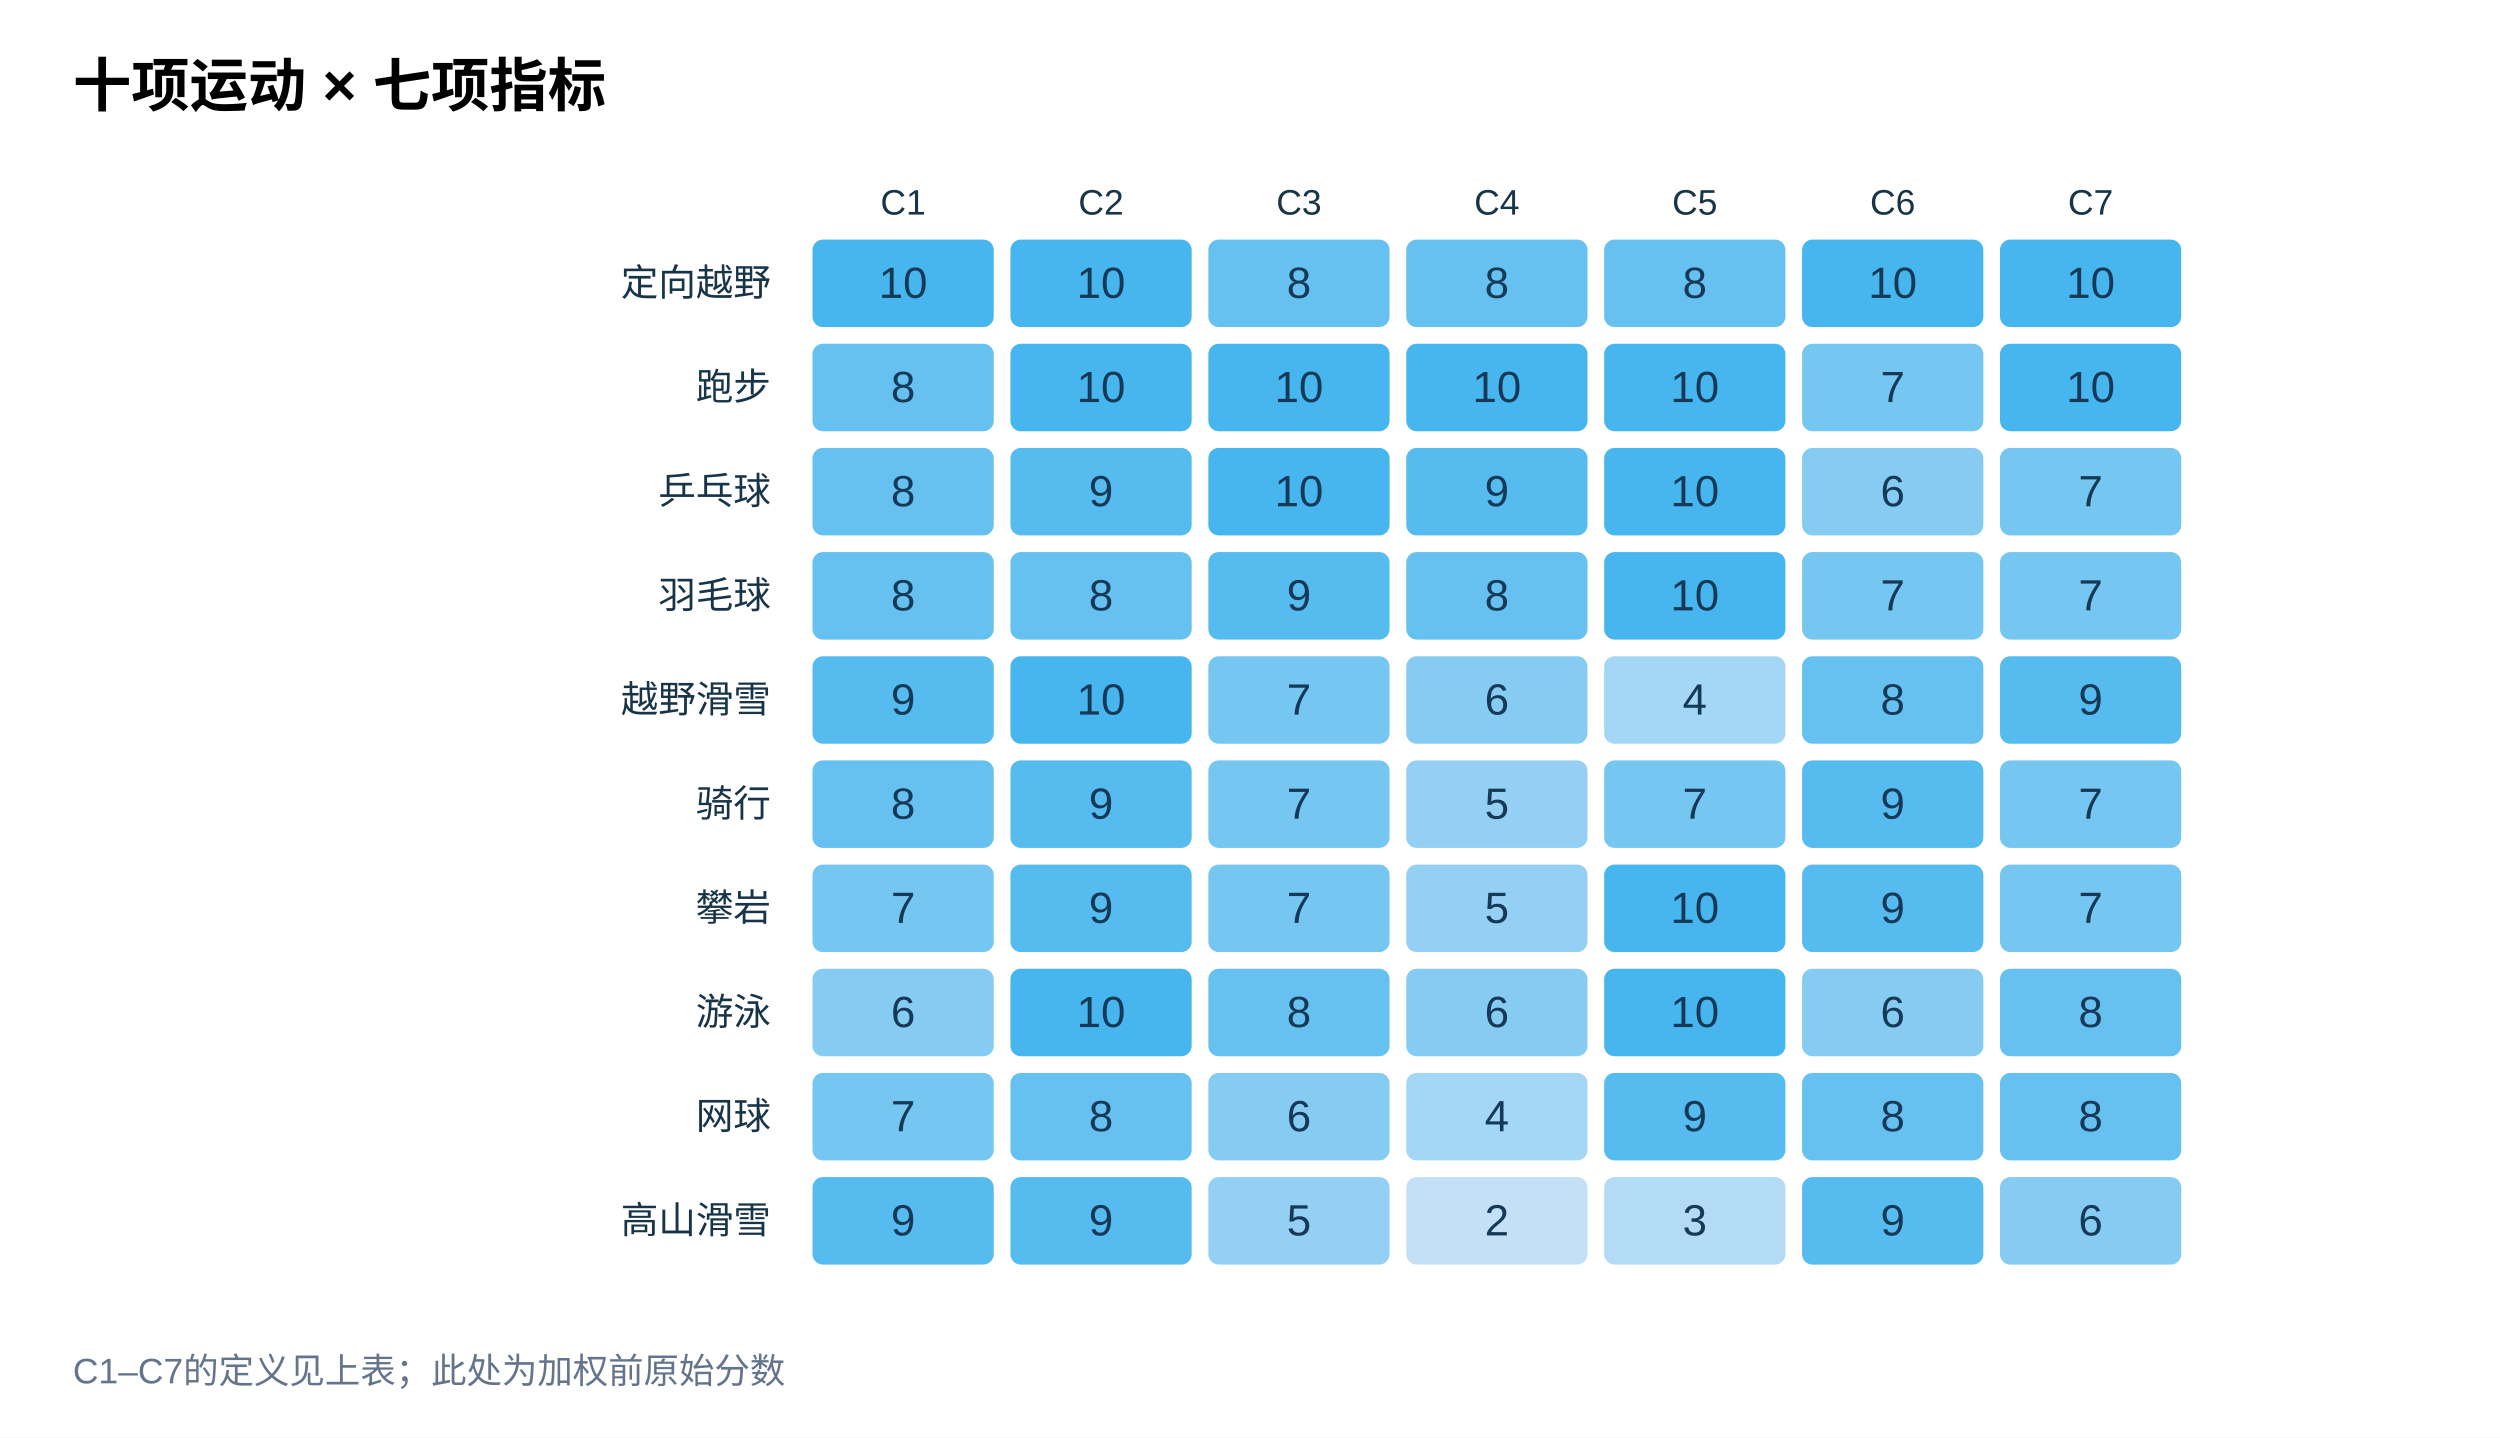
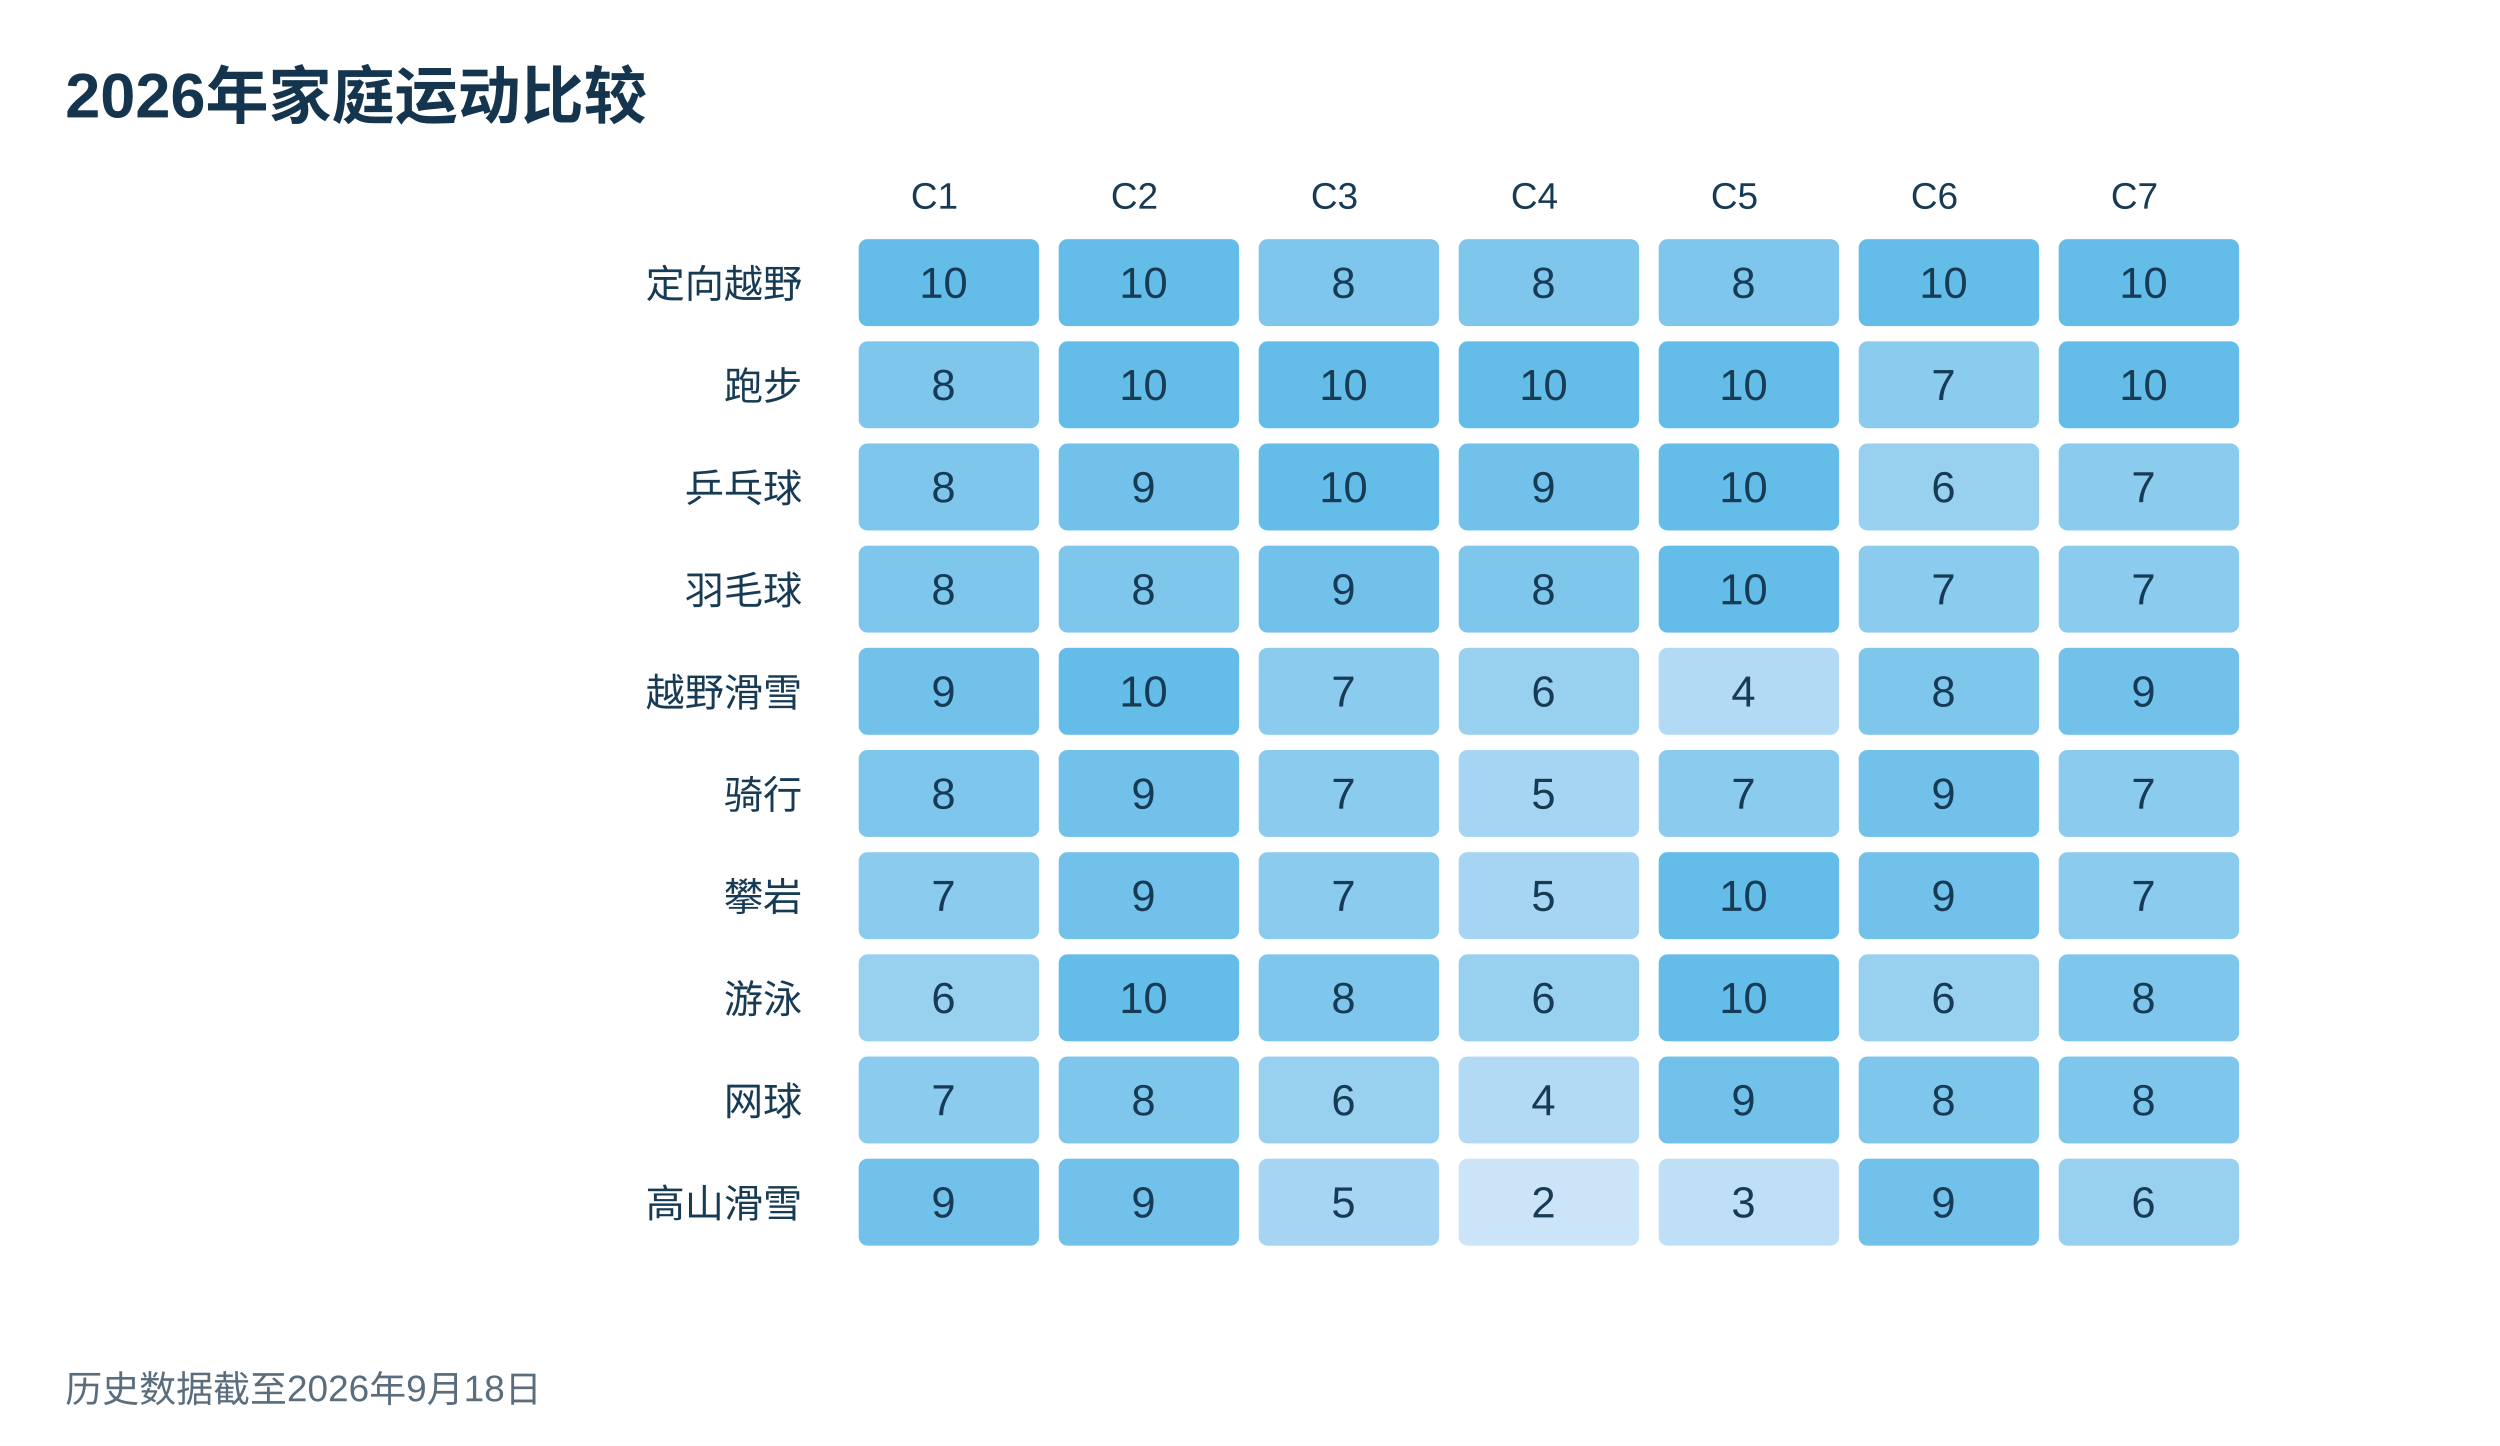
- <svg xmlns="http://www.w3.org/2000/svg" width="1200" height="690" viewBox="0 0 1200 690">
-   <rect width="1200" height="690" fill="#fff" />
-   <text x="35" y="51" font-family="Arial, Noto Sans CJK SC, sans-serif" font-weight="bold" font-size="28">十项运动 × 七项指标</text>
-   <g font-family="Arial, Noto Sans CJK SC, sans-serif" fill="#183548">
-     <text x="433.5" y="103" text-anchor="middle" font-size="17">C1</text>
-     <text x="528.5" y="103" text-anchor="middle" font-size="17">C2</text>
-     <text x="623.5" y="103" text-anchor="middle" font-size="17">C3</text>
-     <text x="718.5" y="103" text-anchor="middle" font-size="17">C4</text>
-     <text x="813.5" y="103" text-anchor="middle" font-size="17">C5</text>
-     <text x="908.5" y="103" text-anchor="middle" font-size="17">C6</text>
-     <text x="1003.5" y="103" text-anchor="middle" font-size="17">C7</text>
-     <text x="370" y="142" text-anchor="end" font-size="18">定向越野</text>
-     <rect x="390" y="115" width="87" height="42" rx="5" fill="rgb(71,182,238)" />
-     <text x="433.5" y="143" text-anchor="middle" font-size="21" fill="#153957">10</text>
-     <rect x="485" y="115" width="87" height="42" rx="5" fill="rgb(71,182,238)" />
-     <text x="528.5" y="143" text-anchor="middle" font-size="21" fill="#153957">10</text>
-     <rect x="580" y="115" width="87" height="42" rx="5" fill="rgb(102,193,240)" />
-     <text x="623.5" y="143" text-anchor="middle" font-size="21" fill="#153957">8</text>
-     <rect x="675" y="115" width="87" height="42" rx="5" fill="rgb(102,193,240)" />
-     <text x="718.5" y="143" text-anchor="middle" font-size="21" fill="#153957">8</text>
-     <rect x="770" y="115" width="87" height="42" rx="5" fill="rgb(102,193,240)" />
-     <text x="813.5" y="143" text-anchor="middle" font-size="21" fill="#153957">8</text>
-     <rect x="865" y="115" width="87" height="42" rx="5" fill="rgb(71,182,238)" />
-     <text x="908.5" y="143" text-anchor="middle" font-size="21" fill="#153957">10</text>
-     <rect x="960" y="115" width="87" height="42" rx="5" fill="rgb(71,182,238)" />
-     <text x="1003.5" y="143" text-anchor="middle" font-size="21" fill="#153957">10</text>
-     <text x="370" y="192" text-anchor="end" font-size="18">跑步</text>
-     <rect x="390" y="165" width="87" height="42" rx="5" fill="rgb(102,193,240)" />
-     <text x="433.5" y="193" text-anchor="middle" font-size="21" fill="#153957">8</text>
-     <rect x="485" y="165" width="87" height="42" rx="5" fill="rgb(71,182,238)" />
-     <text x="528.5" y="193" text-anchor="middle" font-size="21" fill="#153957">10</text>
-     <rect x="580" y="165" width="87" height="42" rx="5" fill="rgb(71,182,238)" />
-     <text x="623.5" y="193" text-anchor="middle" font-size="21" fill="#153957">10</text>
-     <rect x="675" y="165" width="87" height="42" rx="5" fill="rgb(71,182,238)" />
-     <text x="718.5" y="193" text-anchor="middle" font-size="21" fill="#153957">10</text>
-     <rect x="770" y="165" width="87" height="42" rx="5" fill="rgb(71,182,238)" />
-     <text x="813.5" y="193" text-anchor="middle" font-size="21" fill="#153957">10</text>
-     <rect x="865" y="165" width="87" height="42" rx="5" fill="rgb(117,198,241)" />
-     <text x="908.5" y="193" text-anchor="middle" font-size="21" fill="#153957">7</text>
-     <rect x="960" y="165" width="87" height="42" rx="5" fill="rgb(71,182,238)" />
-     <text x="1003.5" y="193" text-anchor="middle" font-size="21" fill="#153957">10</text>
-     <text x="370" y="242" text-anchor="end" font-size="18">乒乓球</text>
-     <rect x="390" y="215" width="87" height="42" rx="5" fill="rgb(102,193,240)" />
-     <text x="433.5" y="243" text-anchor="middle" font-size="21" fill="#153957">8</text>
-     <rect x="485" y="215" width="87" height="42" rx="5" fill="rgb(86,187,239)" />
-     <text x="528.5" y="243" text-anchor="middle" font-size="21" fill="#153957">9</text>
-     <rect x="580" y="215" width="87" height="42" rx="5" fill="rgb(71,182,238)" />
-     <text x="623.5" y="243" text-anchor="middle" font-size="21" fill="#153957">10</text>
-     <rect x="675" y="215" width="87" height="42" rx="5" fill="rgb(86,187,239)" />
-     <text x="718.5" y="243" text-anchor="middle" font-size="21" fill="#153957">9</text>
-     <rect x="770" y="215" width="87" height="42" rx="5" fill="rgb(71,182,238)" />
-     <text x="813.5" y="243" text-anchor="middle" font-size="21" fill="#153957">10</text>
-     <rect x="865" y="215" width="87" height="42" rx="5" fill="rgb(133,203,242)" />
-     <text x="908.5" y="243" text-anchor="middle" font-size="21" fill="#153957">6</text>
-     <rect x="960" y="215" width="87" height="42" rx="5" fill="rgb(117,198,241)" />
-     <text x="1003.5" y="243" text-anchor="middle" font-size="21" fill="#153957">7</text>
-     <text x="370" y="292" text-anchor="end" font-size="18">羽毛球</text>
-     <rect x="390" y="265" width="87" height="42" rx="5" fill="rgb(102,193,240)" />
-     <text x="433.5" y="293" text-anchor="middle" font-size="21" fill="#153957">8</text>
-     <rect x="485" y="265" width="87" height="42" rx="5" fill="rgb(102,193,240)" />
-     <text x="528.5" y="293" text-anchor="middle" font-size="21" fill="#153957">8</text>
-     <rect x="580" y="265" width="87" height="42" rx="5" fill="rgb(86,187,239)" />
-     <text x="623.5" y="293" text-anchor="middle" font-size="21" fill="#153957">9</text>
-     <rect x="675" y="265" width="87" height="42" rx="5" fill="rgb(102,193,240)" />
-     <text x="718.5" y="293" text-anchor="middle" font-size="21" fill="#153957">8</text>
-     <rect x="770" y="265" width="87" height="42" rx="5" fill="rgb(71,182,238)" />
-     <text x="813.5" y="293" text-anchor="middle" font-size="21" fill="#153957">10</text>
-     <rect x="865" y="265" width="87" height="42" rx="5" fill="rgb(117,198,241)" />
-     <text x="908.5" y="293" text-anchor="middle" font-size="21" fill="#153957">7</text>
-     <rect x="960" y="265" width="87" height="42" rx="5" fill="rgb(117,198,241)" />
-     <text x="1003.5" y="293" text-anchor="middle" font-size="21" fill="#153957">7</text>
-     <text x="370" y="342" text-anchor="end" font-size="18">越野滑雪</text>
-     <rect x="390" y="315" width="87" height="42" rx="5" fill="rgb(86,187,239)" />
-     <text x="433.5" y="343" text-anchor="middle" font-size="21" fill="#153957">9</text>
-     <rect x="485" y="315" width="87" height="42" rx="5" fill="rgb(71,182,238)" />
-     <text x="528.5" y="343" text-anchor="middle" font-size="21" fill="#153957">10</text>
-     <rect x="580" y="315" width="87" height="42" rx="5" fill="rgb(117,198,241)" />
-     <text x="623.5" y="343" text-anchor="middle" font-size="21" fill="#153957">7</text>
-     <rect x="675" y="315" width="87" height="42" rx="5" fill="rgb(133,203,242)" />
-     <text x="718.5" y="343" text-anchor="middle" font-size="21" fill="#153957">6</text>
-     <rect x="770" y="315" width="87" height="42" rx="5" fill="rgb(164,214,245)" />
-     <text x="813.5" y="343" text-anchor="middle" font-size="21" fill="#153957">4</text>
-     <rect x="865" y="315" width="87" height="42" rx="5" fill="rgb(102,193,240)" />
-     <text x="908.5" y="343" text-anchor="middle" font-size="21" fill="#153957">8</text>
-     <rect x="960" y="315" width="87" height="42" rx="5" fill="rgb(86,187,239)" />
-     <text x="1003.5" y="343" text-anchor="middle" font-size="21" fill="#153957">9</text>
-     <text x="370" y="392" text-anchor="end" font-size="18">骑行</text>
-     <rect x="390" y="365" width="87" height="42" rx="5" fill="rgb(102,193,240)" />
-     <text x="433.5" y="393" text-anchor="middle" font-size="21" fill="#153957">8</text>
-     <rect x="485" y="365" width="87" height="42" rx="5" fill="rgb(86,187,239)" />
-     <text x="528.5" y="393" text-anchor="middle" font-size="21" fill="#153957">9</text>
-     <rect x="580" y="365" width="87" height="42" rx="5" fill="rgb(117,198,241)" />
-     <text x="623.5" y="393" text-anchor="middle" font-size="21" fill="#153957">7</text>
-     <rect x="675" y="365" width="87" height="42" rx="5" fill="rgb(148,208,244)" />
-     <text x="718.5" y="393" text-anchor="middle" font-size="21" fill="#153957">5</text>
-     <rect x="770" y="365" width="87" height="42" rx="5" fill="rgb(117,198,241)" />
-     <text x="813.5" y="393" text-anchor="middle" font-size="21" fill="#153957">7</text>
-     <rect x="865" y="365" width="87" height="42" rx="5" fill="rgb(86,187,239)" />
-     <text x="908.5" y="393" text-anchor="middle" font-size="21" fill="#153957">9</text>
-     <rect x="960" y="365" width="87" height="42" rx="5" fill="rgb(117,198,241)" />
-     <text x="1003.5" y="393" text-anchor="middle" font-size="21" fill="#153957">7</text>
-     <text x="370" y="442" text-anchor="end" font-size="18">攀岩</text>
-     <rect x="390" y="415" width="87" height="42" rx="5" fill="rgb(117,198,241)" />
-     <text x="433.5" y="443" text-anchor="middle" font-size="21" fill="#153957">7</text>
-     <rect x="485" y="415" width="87" height="42" rx="5" fill="rgb(86,187,239)" />
-     <text x="528.5" y="443" text-anchor="middle" font-size="21" fill="#153957">9</text>
-     <rect x="580" y="415" width="87" height="42" rx="5" fill="rgb(117,198,241)" />
-     <text x="623.5" y="443" text-anchor="middle" font-size="21" fill="#153957">7</text>
-     <rect x="675" y="415" width="87" height="42" rx="5" fill="rgb(148,208,244)" />
-     <text x="718.5" y="443" text-anchor="middle" font-size="21" fill="#153957">5</text>
-     <rect x="770" y="415" width="87" height="42" rx="5" fill="rgb(71,182,238)" />
-     <text x="813.5" y="443" text-anchor="middle" font-size="21" fill="#153957">10</text>
-     <rect x="865" y="415" width="87" height="42" rx="5" fill="rgb(86,187,239)" />
-     <text x="908.5" y="443" text-anchor="middle" font-size="21" fill="#153957">9</text>
-     <rect x="960" y="415" width="87" height="42" rx="5" fill="rgb(117,198,241)" />
-     <text x="1003.5" y="443" text-anchor="middle" font-size="21" fill="#153957">7</text>
-     <text x="370" y="492" text-anchor="end" font-size="18">游泳</text>
-     <rect x="390" y="465" width="87" height="42" rx="5" fill="rgb(133,203,242)" />
-     <text x="433.5" y="493" text-anchor="middle" font-size="21" fill="#153957">6</text>
-     <rect x="485" y="465" width="87" height="42" rx="5" fill="rgb(71,182,238)" />
-     <text x="528.5" y="493" text-anchor="middle" font-size="21" fill="#153957">10</text>
-     <rect x="580" y="465" width="87" height="42" rx="5" fill="rgb(102,193,240)" />
-     <text x="623.5" y="493" text-anchor="middle" font-size="21" fill="#153957">8</text>
-     <rect x="675" y="465" width="87" height="42" rx="5" fill="rgb(133,203,242)" />
-     <text x="718.5" y="493" text-anchor="middle" font-size="21" fill="#153957">6</text>
-     <rect x="770" y="465" width="87" height="42" rx="5" fill="rgb(71,182,238)" />
-     <text x="813.5" y="493" text-anchor="middle" font-size="21" fill="#153957">10</text>
-     <rect x="865" y="465" width="87" height="42" rx="5" fill="rgb(133,203,242)" />
-     <text x="908.5" y="493" text-anchor="middle" font-size="21" fill="#153957">6</text>
-     <rect x="960" y="465" width="87" height="42" rx="5" fill="rgb(102,193,240)" />
-     <text x="1003.5" y="493" text-anchor="middle" font-size="21" fill="#153957">8</text>
-     <text x="370" y="542" text-anchor="end" font-size="18">网球</text>
-     <rect x="390" y="515" width="87" height="42" rx="5" fill="rgb(117,198,241)" />
-     <text x="433.5" y="543" text-anchor="middle" font-size="21" fill="#153957">7</text>
-     <rect x="485" y="515" width="87" height="42" rx="5" fill="rgb(102,193,240)" />
-     <text x="528.5" y="543" text-anchor="middle" font-size="21" fill="#153957">8</text>
-     <rect x="580" y="515" width="87" height="42" rx="5" fill="rgb(133,203,242)" />
-     <text x="623.5" y="543" text-anchor="middle" font-size="21" fill="#153957">6</text>
-     <rect x="675" y="515" width="87" height="42" rx="5" fill="rgb(164,214,245)" />
-     <text x="718.5" y="543" text-anchor="middle" font-size="21" fill="#153957">4</text>
-     <rect x="770" y="515" width="87" height="42" rx="5" fill="rgb(86,187,239)" />
-     <text x="813.5" y="543" text-anchor="middle" font-size="21" fill="#153957">9</text>
-     <rect x="865" y="515" width="87" height="42" rx="5" fill="rgb(102,193,240)" />
-     <text x="908.5" y="543" text-anchor="middle" font-size="21" fill="#153957">8</text>
-     <rect x="960" y="515" width="87" height="42" rx="5" fill="rgb(102,193,240)" />
-     <text x="1003.5" y="543" text-anchor="middle" font-size="21" fill="#153957">8</text>
-     <text x="370" y="592" text-anchor="end" font-size="18">高山滑雪</text>
-     <rect x="390" y="565" width="87" height="42" rx="5" fill="rgb(86,187,239)" />
-     <text x="433.5" y="593" text-anchor="middle" font-size="21" fill="#153957">9</text>
-     <rect x="485" y="565" width="87" height="42" rx="5" fill="rgb(86,187,239)" />
-     <text x="528.5" y="593" text-anchor="middle" font-size="21" fill="#153957">9</text>
-     <rect x="580" y="565" width="87" height="42" rx="5" fill="rgb(148,208,244)" />
-     <text x="623.5" y="593" text-anchor="middle" font-size="21" fill="#153957">5</text>
-     <rect x="675" y="565" width="87" height="42" rx="5" fill="rgb(195,224,247)" />
-     <text x="718.5" y="593" text-anchor="middle" font-size="21" fill="#153957">2</text>
-     <rect x="770" y="565" width="87" height="42" rx="5" fill="rgb(179,219,246)" />
-     <text x="813.5" y="593" text-anchor="middle" font-size="21" fill="#153957">3</text>
-     <rect x="865" y="565" width="87" height="42" rx="5" fill="rgb(86,187,239)" />
-     <text x="908.5" y="593" text-anchor="middle" font-size="21" fill="#153957">9</text>
-     <rect x="960" y="565" width="87" height="42" rx="5" fill="rgb(133,203,242)" />
-     <text x="1003.5" y="593" text-anchor="middle" font-size="21" fill="#153957">6</text>
+ <svg xmlns="http://www.w3.org/2000/svg" width="1150" height="665" viewBox="0 0 1150 665" role="img">
+   <rect width="1150" height="665" fill="white" />
+   <text x="30" y="54" font-family="Arial, Noto Sans CJK SC, sans-serif" font-size="29" font-weight="bold" fill="#14354d">2026年家庭运动比较</text>
+   <g font-family="Arial, Noto Sans CJK SC, sans-serif" fill="#173b54">
+     <text x="419" y="96" font-size="17">C1</text>
+     <text x="511" y="96" font-size="17">C2</text>
+     <text x="603" y="96" font-size="17">C3</text>
+     <text x="695" y="96" font-size="17">C4</text>
+     <text x="787" y="96" font-size="17">C5</text>
+     <text x="879" y="96" font-size="17">C6</text>
+     <text x="971" y="96" font-size="17">C7</text>
+     <text x="369" y="137" text-anchor="end" font-size="18">定向越野</text>
+     <rect x="395" y="110" width="83" height="40" rx="4" fill="rgb(100,188,232)" />
+     <text x="434" y="137" text-anchor="middle" font-size="20">10</text>
+     <rect x="487" y="110" width="83" height="40" rx="4" fill="rgb(100,188,232)" />
+     <text x="526" y="137" text-anchor="middle" font-size="20">10</text>
+     <rect x="579" y="110" width="83" height="40" rx="4" fill="rgb(126,198,236)" />
+     <text x="618" y="137" text-anchor="middle" font-size="20">8</text>
+     <rect x="671" y="110" width="83" height="40" rx="4" fill="rgb(126,198,236)" />
+     <text x="710" y="137" text-anchor="middle" font-size="20">8</text>
+     <rect x="763" y="110" width="83" height="40" rx="4" fill="rgb(126,198,236)" />
+     <text x="802" y="137" text-anchor="middle" font-size="20">8</text>
+     <rect x="855" y="110" width="83" height="40" rx="4" fill="rgb(100,188,232)" />
+     <text x="894" y="137" text-anchor="middle" font-size="20">10</text>
+     <rect x="947" y="110" width="83" height="40" rx="4" fill="rgb(100,188,232)" />
+     <text x="986" y="137" text-anchor="middle" font-size="20">10</text>
+     <text x="369" y="184" text-anchor="end" font-size="18">跑步</text>
+     <rect x="395" y="157" width="83" height="40" rx="4" fill="rgb(126,198,236)" />
+     <text x="434" y="184" text-anchor="middle" font-size="20">8</text>
+     <rect x="487" y="157" width="83" height="40" rx="4" fill="rgb(100,188,232)" />
+     <text x="526" y="184" text-anchor="middle" font-size="20">10</text>
+     <rect x="579" y="157" width="83" height="40" rx="4" fill="rgb(100,188,232)" />
+     <text x="618" y="184" text-anchor="middle" font-size="20">10</text>
+     <rect x="671" y="157" width="83" height="40" rx="4" fill="rgb(100,188,232)" />
+     <text x="710" y="184" text-anchor="middle" font-size="20">10</text>
+     <rect x="763" y="157" width="83" height="40" rx="4" fill="rgb(100,188,232)" />
+     <text x="802" y="184" text-anchor="middle" font-size="20">10</text>
+     <rect x="855" y="157" width="83" height="40" rx="4" fill="rgb(139,203,238)" />
+     <text x="894" y="184" text-anchor="middle" font-size="20">7</text>
+     <rect x="947" y="157" width="83" height="40" rx="4" fill="rgb(100,188,232)" />
+     <text x="986" y="184" text-anchor="middle" font-size="20">10</text>
+     <text x="369" y="231" text-anchor="end" font-size="18">乒乓球</text>
+     <rect x="395" y="204" width="83" height="40" rx="4" fill="rgb(126,198,236)" />
+     <text x="434" y="231" text-anchor="middle" font-size="20">8</text>
+     <rect x="487" y="204" width="83" height="40" rx="4" fill="rgb(113,193,234)" />
+     <text x="526" y="231" text-anchor="middle" font-size="20">9</text>
+     <rect x="579" y="204" width="83" height="40" rx="4" fill="rgb(100,188,232)" />
+     <text x="618" y="231" text-anchor="middle" font-size="20">10</text>
+     <rect x="671" y="204" width="83" height="40" rx="4" fill="rgb(113,193,234)" />
+     <text x="710" y="231" text-anchor="middle" font-size="20">9</text>
+     <rect x="763" y="204" width="83" height="40" rx="4" fill="rgb(100,188,232)" />
+     <text x="802" y="231" text-anchor="middle" font-size="20">10</text>
+     <rect x="855" y="204" width="83" height="40" rx="4" fill="rgb(152,208,240)" />
+     <text x="894" y="231" text-anchor="middle" font-size="20">6</text>
+     <rect x="947" y="204" width="83" height="40" rx="4" fill="rgb(139,203,238)" />
+     <text x="986" y="231" text-anchor="middle" font-size="20">7</text>
+     <text x="369" y="278" text-anchor="end" font-size="18">羽毛球</text>
+     <rect x="395" y="251" width="83" height="40" rx="4" fill="rgb(126,198,236)" />
+     <text x="434" y="278" text-anchor="middle" font-size="20">8</text>
+     <rect x="487" y="251" width="83" height="40" rx="4" fill="rgb(126,198,236)" />
+     <text x="526" y="278" text-anchor="middle" font-size="20">8</text>
+     <rect x="579" y="251" width="83" height="40" rx="4" fill="rgb(113,193,234)" />
+     <text x="618" y="278" text-anchor="middle" font-size="20">9</text>
+     <rect x="671" y="251" width="83" height="40" rx="4" fill="rgb(126,198,236)" />
+     <text x="710" y="278" text-anchor="middle" font-size="20">8</text>
+     <rect x="763" y="251" width="83" height="40" rx="4" fill="rgb(100,188,232)" />
+     <text x="802" y="278" text-anchor="middle" font-size="20">10</text>
+     <rect x="855" y="251" width="83" height="40" rx="4" fill="rgb(139,203,238)" />
+     <text x="894" y="278" text-anchor="middle" font-size="20">7</text>
+     <rect x="947" y="251" width="83" height="40" rx="4" fill="rgb(139,203,238)" />
+     <text x="986" y="278" text-anchor="middle" font-size="20">7</text>
+     <text x="369" y="325" text-anchor="end" font-size="18">越野滑雪</text>
+     <rect x="395" y="298" width="83" height="40" rx="4" fill="rgb(113,193,234)" />
+     <text x="434" y="325" text-anchor="middle" font-size="20">9</text>
+     <rect x="487" y="298" width="83" height="40" rx="4" fill="rgb(100,188,232)" />
+     <text x="526" y="325" text-anchor="middle" font-size="20">10</text>
+     <rect x="579" y="298" width="83" height="40" rx="4" fill="rgb(139,203,238)" />
+     <text x="618" y="325" text-anchor="middle" font-size="20">7</text>
+     <rect x="671" y="298" width="83" height="40" rx="4" fill="rgb(152,208,240)" />
+     <text x="710" y="325" text-anchor="middle" font-size="20">6</text>
+     <rect x="763" y="298" width="83" height="40" rx="4" fill="rgb(178,218,244)" />
+     <text x="802" y="325" text-anchor="middle" font-size="20">4</text>
+     <rect x="855" y="298" width="83" height="40" rx="4" fill="rgb(126,198,236)" />
+     <text x="894" y="325" text-anchor="middle" font-size="20">8</text>
+     <rect x="947" y="298" width="83" height="40" rx="4" fill="rgb(113,193,234)" />
+     <text x="986" y="325" text-anchor="middle" font-size="20">9</text>
+     <text x="369" y="372" text-anchor="end" font-size="18">骑行</text>
+     <rect x="395" y="345" width="83" height="40" rx="4" fill="rgb(126,198,236)" />
+     <text x="434" y="372" text-anchor="middle" font-size="20">8</text>
+     <rect x="487" y="345" width="83" height="40" rx="4" fill="rgb(113,193,234)" />
+     <text x="526" y="372" text-anchor="middle" font-size="20">9</text>
+     <rect x="579" y="345" width="83" height="40" rx="4" fill="rgb(139,203,238)" />
+     <text x="618" y="372" text-anchor="middle" font-size="20">7</text>
+     <rect x="671" y="345" width="83" height="40" rx="4" fill="rgb(165,213,242)" />
+     <text x="710" y="372" text-anchor="middle" font-size="20">5</text>
+     <rect x="763" y="345" width="83" height="40" rx="4" fill="rgb(139,203,238)" />
+     <text x="802" y="372" text-anchor="middle" font-size="20">7</text>
+     <rect x="855" y="345" width="83" height="40" rx="4" fill="rgb(113,193,234)" />
+     <text x="894" y="372" text-anchor="middle" font-size="20">9</text>
+     <rect x="947" y="345" width="83" height="40" rx="4" fill="rgb(139,203,238)" />
+     <text x="986" y="372" text-anchor="middle" font-size="20">7</text>
+     <text x="369" y="419" text-anchor="end" font-size="18">攀岩</text>
+     <rect x="395" y="392" width="83" height="40" rx="4" fill="rgb(139,203,238)" />
+     <text x="434" y="419" text-anchor="middle" font-size="20">7</text>
+     <rect x="487" y="392" width="83" height="40" rx="4" fill="rgb(113,193,234)" />
+     <text x="526" y="419" text-anchor="middle" font-size="20">9</text>
+     <rect x="579" y="392" width="83" height="40" rx="4" fill="rgb(139,203,238)" />
+     <text x="618" y="419" text-anchor="middle" font-size="20">7</text>
+     <rect x="671" y="392" width="83" height="40" rx="4" fill="rgb(165,213,242)" />
+     <text x="710" y="419" text-anchor="middle" font-size="20">5</text>
+     <rect x="763" y="392" width="83" height="40" rx="4" fill="rgb(100,188,232)" />
+     <text x="802" y="419" text-anchor="middle" font-size="20">10</text>
+     <rect x="855" y="392" width="83" height="40" rx="4" fill="rgb(113,193,234)" />
+     <text x="894" y="419" text-anchor="middle" font-size="20">9</text>
+     <rect x="947" y="392" width="83" height="40" rx="4" fill="rgb(139,203,238)" />
+     <text x="986" y="419" text-anchor="middle" font-size="20">7</text>
+     <text x="369" y="466" text-anchor="end" font-size="18">游泳</text>
+     <rect x="395" y="439" width="83" height="40" rx="4" fill="rgb(152,208,240)" />
+     <text x="434" y="466" text-anchor="middle" font-size="20">6</text>
+     <rect x="487" y="439" width="83" height="40" rx="4" fill="rgb(100,188,232)" />
+     <text x="526" y="466" text-anchor="middle" font-size="20">10</text>
+     <rect x="579" y="439" width="83" height="40" rx="4" fill="rgb(126,198,236)" />
+     <text x="618" y="466" text-anchor="middle" font-size="20">8</text>
+     <rect x="671" y="439" width="83" height="40" rx="4" fill="rgb(152,208,240)" />
+     <text x="710" y="466" text-anchor="middle" font-size="20">6</text>
+     <rect x="763" y="439" width="83" height="40" rx="4" fill="rgb(100,188,232)" />
+     <text x="802" y="466" text-anchor="middle" font-size="20">10</text>
+     <rect x="855" y="439" width="83" height="40" rx="4" fill="rgb(152,208,240)" />
+     <text x="894" y="466" text-anchor="middle" font-size="20">6</text>
+     <rect x="947" y="439" width="83" height="40" rx="4" fill="rgb(126,198,236)" />
+     <text x="986" y="466" text-anchor="middle" font-size="20">8</text>
+     <text x="369" y="513" text-anchor="end" font-size="18">网球</text>
+     <rect x="395" y="486" width="83" height="40" rx="4" fill="rgb(139,203,238)" />
+     <text x="434" y="513" text-anchor="middle" font-size="20">7</text>
+     <rect x="487" y="486" width="83" height="40" rx="4" fill="rgb(126,198,236)" />
+     <text x="526" y="513" text-anchor="middle" font-size="20">8</text>
+     <rect x="579" y="486" width="83" height="40" rx="4" fill="rgb(152,208,240)" />
+     <text x="618" y="513" text-anchor="middle" font-size="20">6</text>
+     <rect x="671" y="486" width="83" height="40" rx="4" fill="rgb(178,218,244)" />
+     <text x="710" y="513" text-anchor="middle" font-size="20">4</text>
+     <rect x="763" y="486" width="83" height="40" rx="4" fill="rgb(113,193,234)" />
+     <text x="802" y="513" text-anchor="middle" font-size="20">9</text>
+     <rect x="855" y="486" width="83" height="40" rx="4" fill="rgb(126,198,236)" />
+     <text x="894" y="513" text-anchor="middle" font-size="20">8</text>
+     <rect x="947" y="486" width="83" height="40" rx="4" fill="rgb(126,198,236)" />
+     <text x="986" y="513" text-anchor="middle" font-size="20">8</text>
+     <text x="369" y="560" text-anchor="end" font-size="18">高山滑雪</text>
+     <rect x="395" y="533" width="83" height="40" rx="4" fill="rgb(113,193,234)" />
+     <text x="434" y="560" text-anchor="middle" font-size="20">9</text>
+     <rect x="487" y="533" width="83" height="40" rx="4" fill="rgb(113,193,234)" />
+     <text x="526" y="560" text-anchor="middle" font-size="20">9</text>
+     <rect x="579" y="533" width="83" height="40" rx="4" fill="rgb(165,213,242)" />
+     <text x="618" y="560" text-anchor="middle" font-size="20">5</text>
+     <rect x="671" y="533" width="83" height="40" rx="4" fill="rgb(204,228,248)" />
+     <text x="710" y="560" text-anchor="middle" font-size="20">2</text>
+     <rect x="763" y="533" width="83" height="40" rx="4" fill="rgb(191,223,246)" />
+     <text x="802" y="560" text-anchor="middle" font-size="20">3</text>
+     <rect x="855" y="533" width="83" height="40" rx="4" fill="rgb(113,193,234)" />
+     <text x="894" y="560" text-anchor="middle" font-size="20">9</text>
+     <rect x="947" y="533" width="83" height="40" rx="4" fill="rgb(152,208,240)" />
+     <text x="986" y="560" text-anchor="middle" font-size="20">6</text>
  </g>
-   <text x="35" y="664" font-family="Arial, Noto Sans CJK SC, sans-serif" font-size="17" fill="#64748b">C1–C7的定义见上表；此处为加权前原始分数</text>
+   <text x="30" y="645" font-size="17" fill="#5a6d7d" font-family="Arial, Noto Sans CJK SC, sans-serif">历史数据截至2026年9月18日</text>
</svg>
